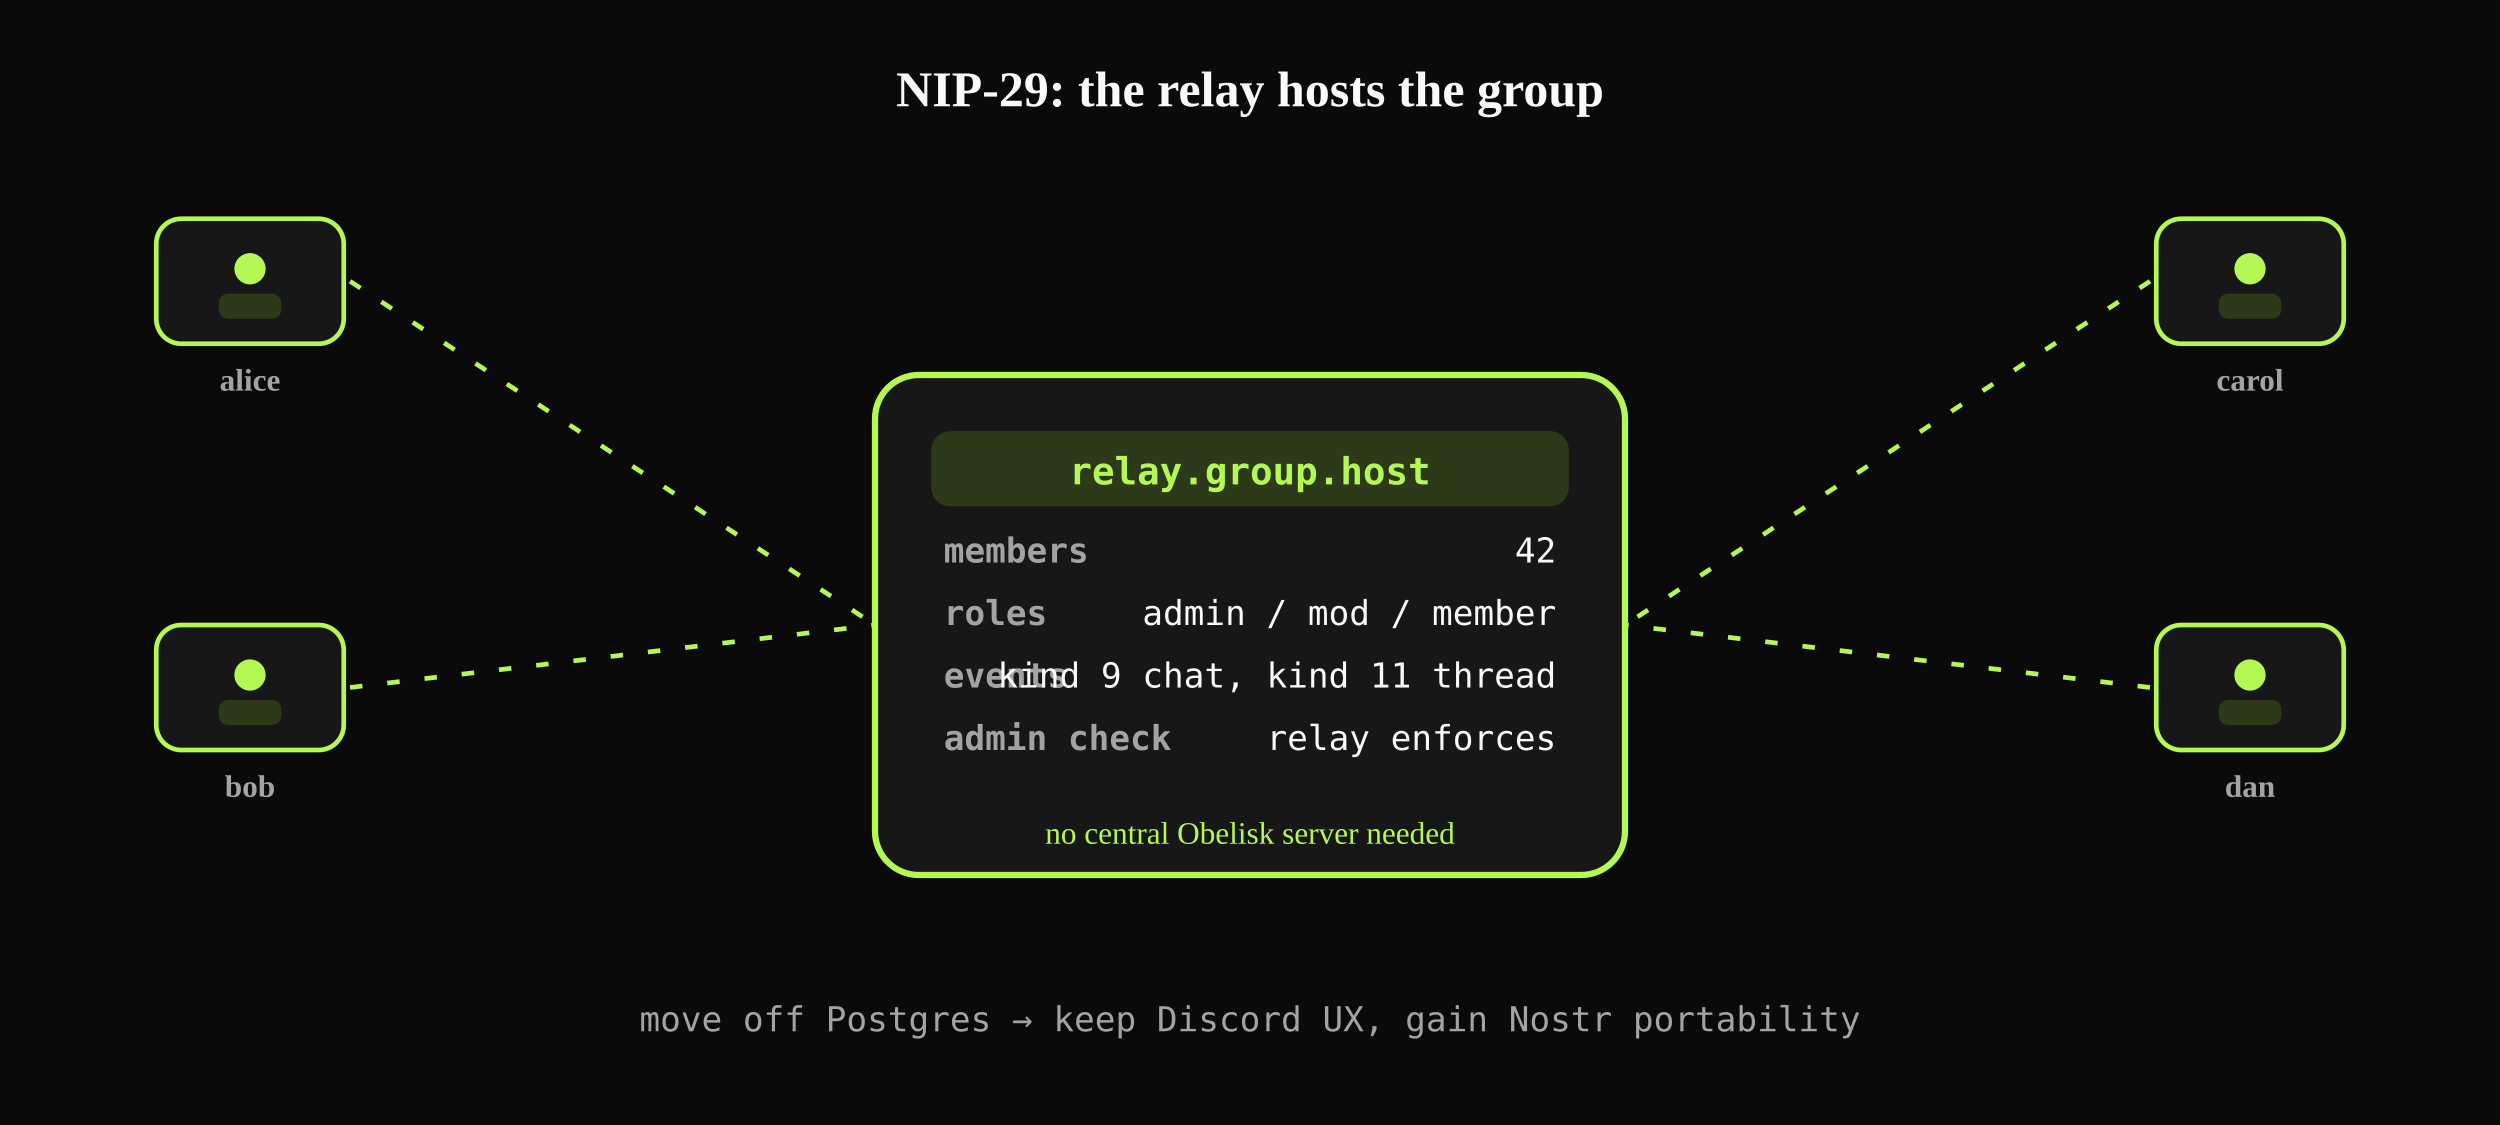
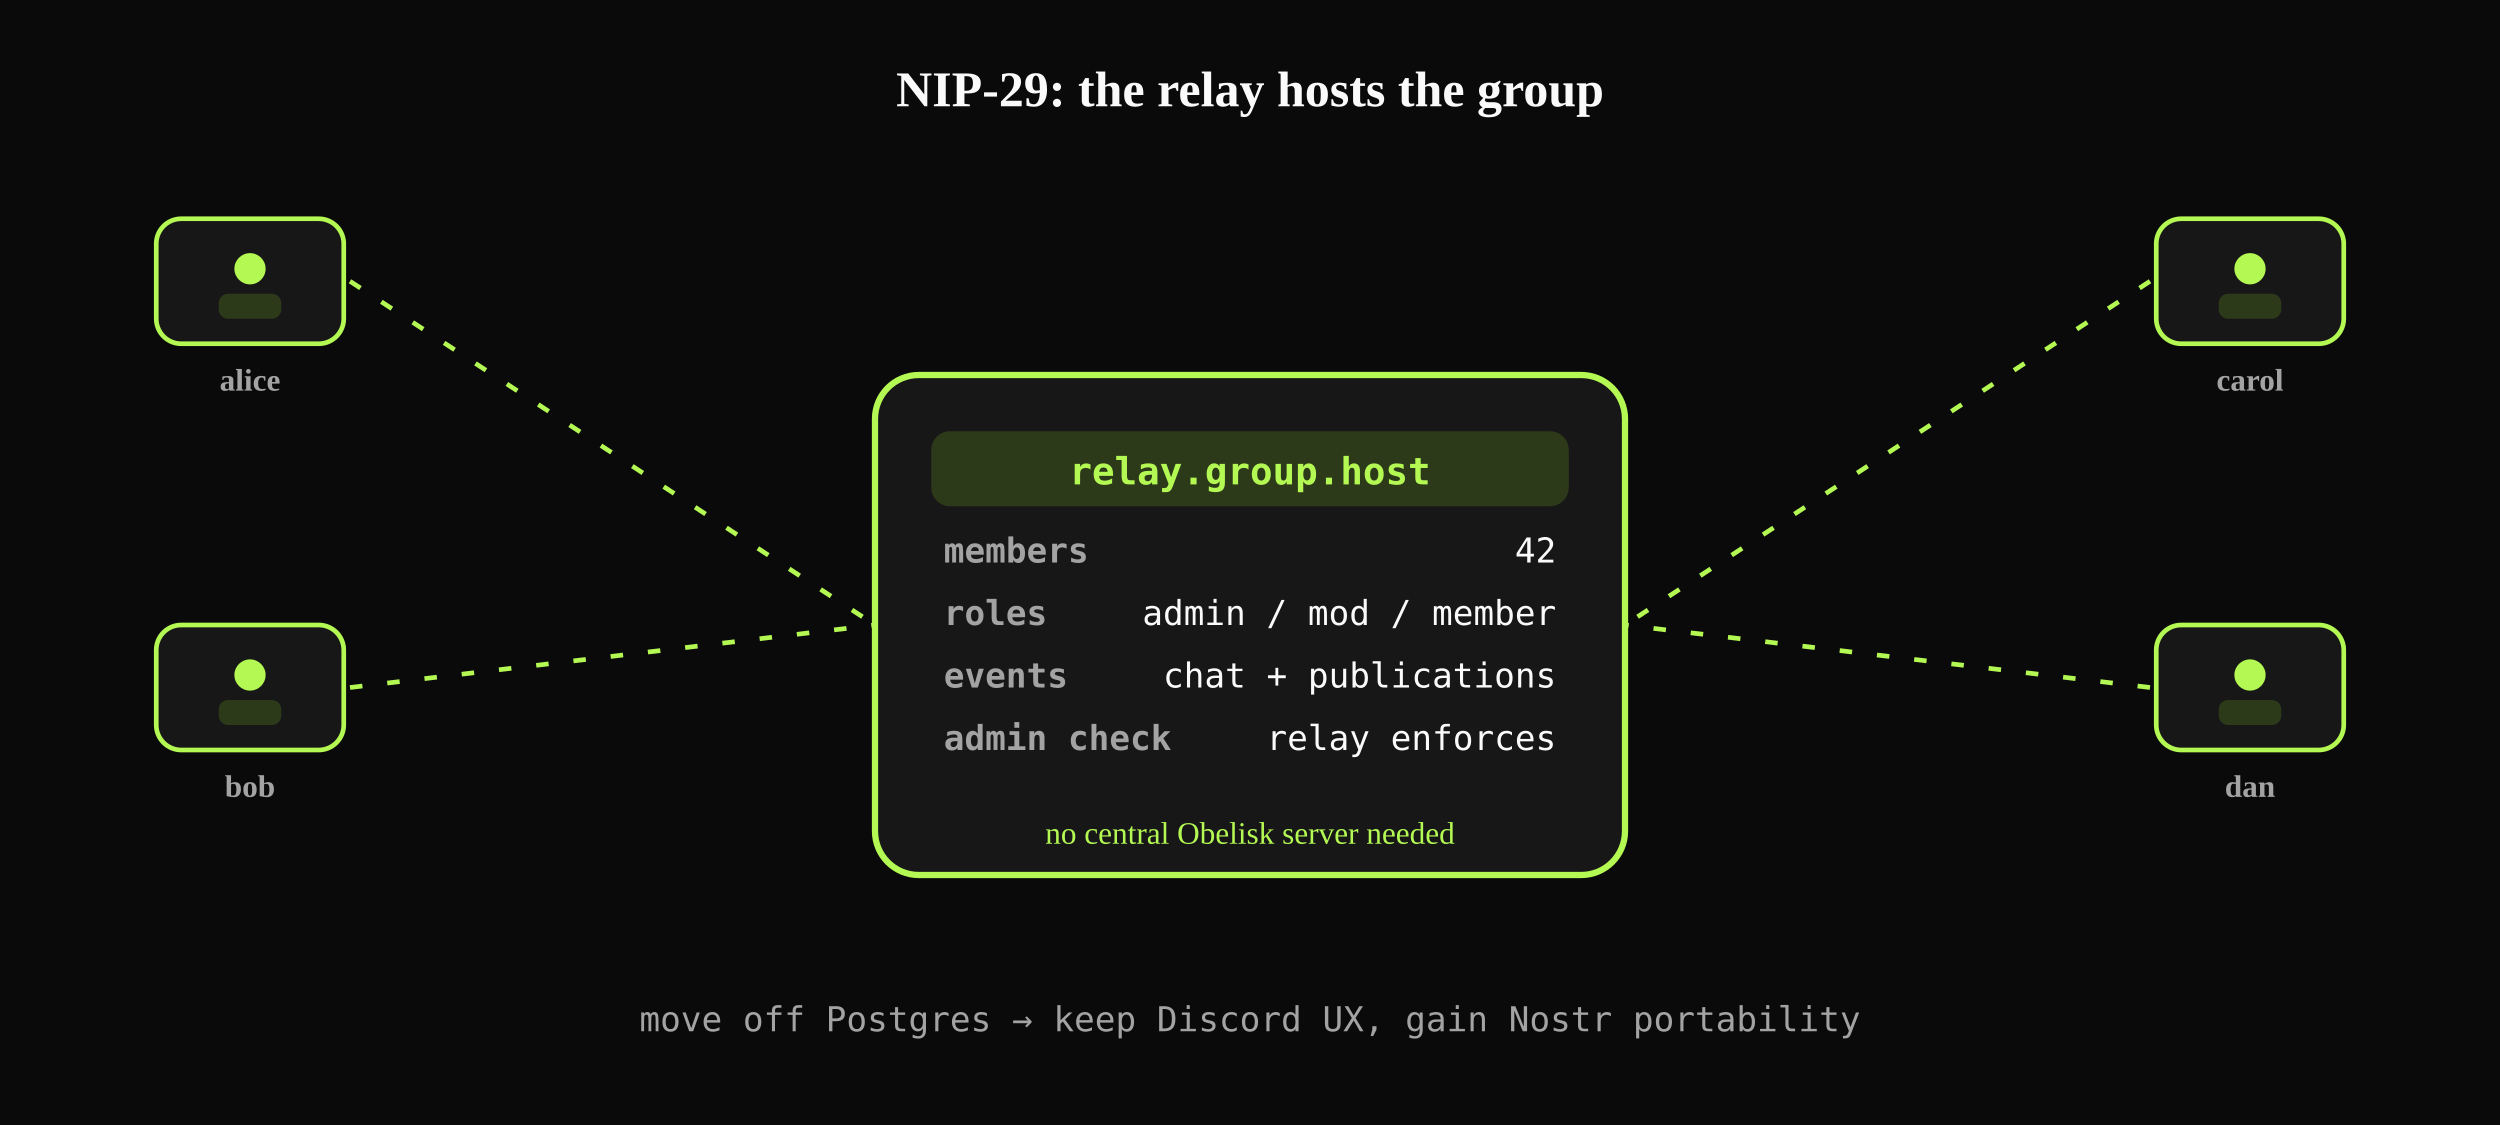
<svg xmlns="http://www.w3.org/2000/svg" viewBox="0 0 800 360" role="img" aria-label="NIP-29 relay-based group" class="w-full h-auto">
  <rect width="800" height="360" fill="#0a0a0a" />
  <text x="400" y="34" text-anchor="middle" font-size="16" font-weight="700" fill="#fafafa">NIP-29: the relay hosts the group</text>
  <g>
    <rect x="280" y="120" width="240" height="160" rx="14" fill="#171717" stroke="#b4f953" stroke-width="2" />
    <rect x="298" y="138" width="204" height="24" rx="6" fill="#2d3a1a" />
    <text x="400" y="155" text-anchor="middle" font-size="12" font-weight="700" fill="#b4f953" font-family="monospace">relay.group.host</text>
    <g>
      <text x="302" y="180" font-size="11" font-weight="600" fill="#a3a3a3" font-family="monospace">members</text>
      <text x="498" y="180" text-anchor="end" font-size="11" fill="#fafafa" font-family="monospace">42</text>
    </g>
    <g>
      <text x="302" y="200" font-size="11" font-weight="600" fill="#a3a3a3" font-family="monospace">roles</text>
      <text x="498" y="200" text-anchor="end" font-size="11" fill="#fafafa" font-family="monospace">admin / mod / member</text>
    </g>
    <g>
      <text x="302" y="220" font-size="11" font-weight="600" fill="#a3a3a3" font-family="monospace">events</text>
-       <text x="498" y="220" text-anchor="end" font-size="11" fill="#fafafa" font-family="monospace">kind 9 chat, kind 11 thread</text>
+       <text x="498" y="220" text-anchor="end" font-size="11" fill="#fafafa" font-family="monospace">chat + publications</text>
    </g>
    <g>
      <text x="302" y="240" font-size="11" font-weight="600" fill="#a3a3a3" font-family="monospace">admin check</text>
      <text x="498" y="240" text-anchor="end" font-size="11" fill="#fafafa" font-family="monospace">relay enforces</text>
    </g>
    <text x="400" y="270" text-anchor="middle" font-size="10" fill="#b4f953">no central Obelisk server needed</text>
  </g>
  <g>
    <rect x="50" y="70" width="60" height="40" rx="8" fill="#171717" stroke="#b4f953" stroke-width="1.5" />
    <circle cx="80" cy="86" r="5" fill="#b4f953" />
    <rect x="70" y="94" width="20" height="8" rx="3" fill="#2d3a1a" />
    <text x="80" y="125" text-anchor="middle" font-size="10" font-weight="600" fill="#a3a3a3">alice</text>
    <line x1="112" y1="90" x2="280" y2="200" stroke="#b4f953" stroke-width="1.5" stroke-dasharray="4 8" />
  </g>
  <g>
    <rect x="50" y="200" width="60" height="40" rx="8" fill="#171717" stroke="#b4f953" stroke-width="1.5" />
    <circle cx="80" cy="216" r="5" fill="#b4f953" />
    <rect x="70" y="224" width="20" height="8" rx="3" fill="#2d3a1a" />
    <text x="80" y="255" text-anchor="middle" font-size="10" font-weight="600" fill="#a3a3a3">bob</text>
    <line x1="112" y1="220" x2="280" y2="200" stroke="#b4f953" stroke-width="1.5" stroke-dasharray="4 8" />
  </g>
  <g>
    <rect x="690" y="70" width="60" height="40" rx="8" fill="#171717" stroke="#b4f953" stroke-width="1.5" />
    <circle cx="720" cy="86" r="5" fill="#b4f953" />
    <rect x="710" y="94" width="20" height="8" rx="3" fill="#2d3a1a" />
    <text x="720" y="125" text-anchor="middle" font-size="10" font-weight="600" fill="#a3a3a3">carol</text>
    <line x1="688" y1="90" x2="520" y2="200" stroke="#b4f953" stroke-width="1.5" stroke-dasharray="4 8" />
  </g>
  <g>
    <rect x="690" y="200" width="60" height="40" rx="8" fill="#171717" stroke="#b4f953" stroke-width="1.5" />
    <circle cx="720" cy="216" r="5" fill="#b4f953" />
    <rect x="710" y="224" width="20" height="8" rx="3" fill="#2d3a1a" />
    <text x="720" y="255" text-anchor="middle" font-size="10" font-weight="600" fill="#a3a3a3">dan</text>
    <line x1="688" y1="220" x2="520" y2="200" stroke="#b4f953" stroke-width="1.5" stroke-dasharray="4 8" />
  </g>
  <text x="400" y="330" text-anchor="middle" font-size="11" fill="#a3a3a3" font-family="monospace">move off Postgres → keep Discord UX, gain Nostr portability</text>
</svg>
